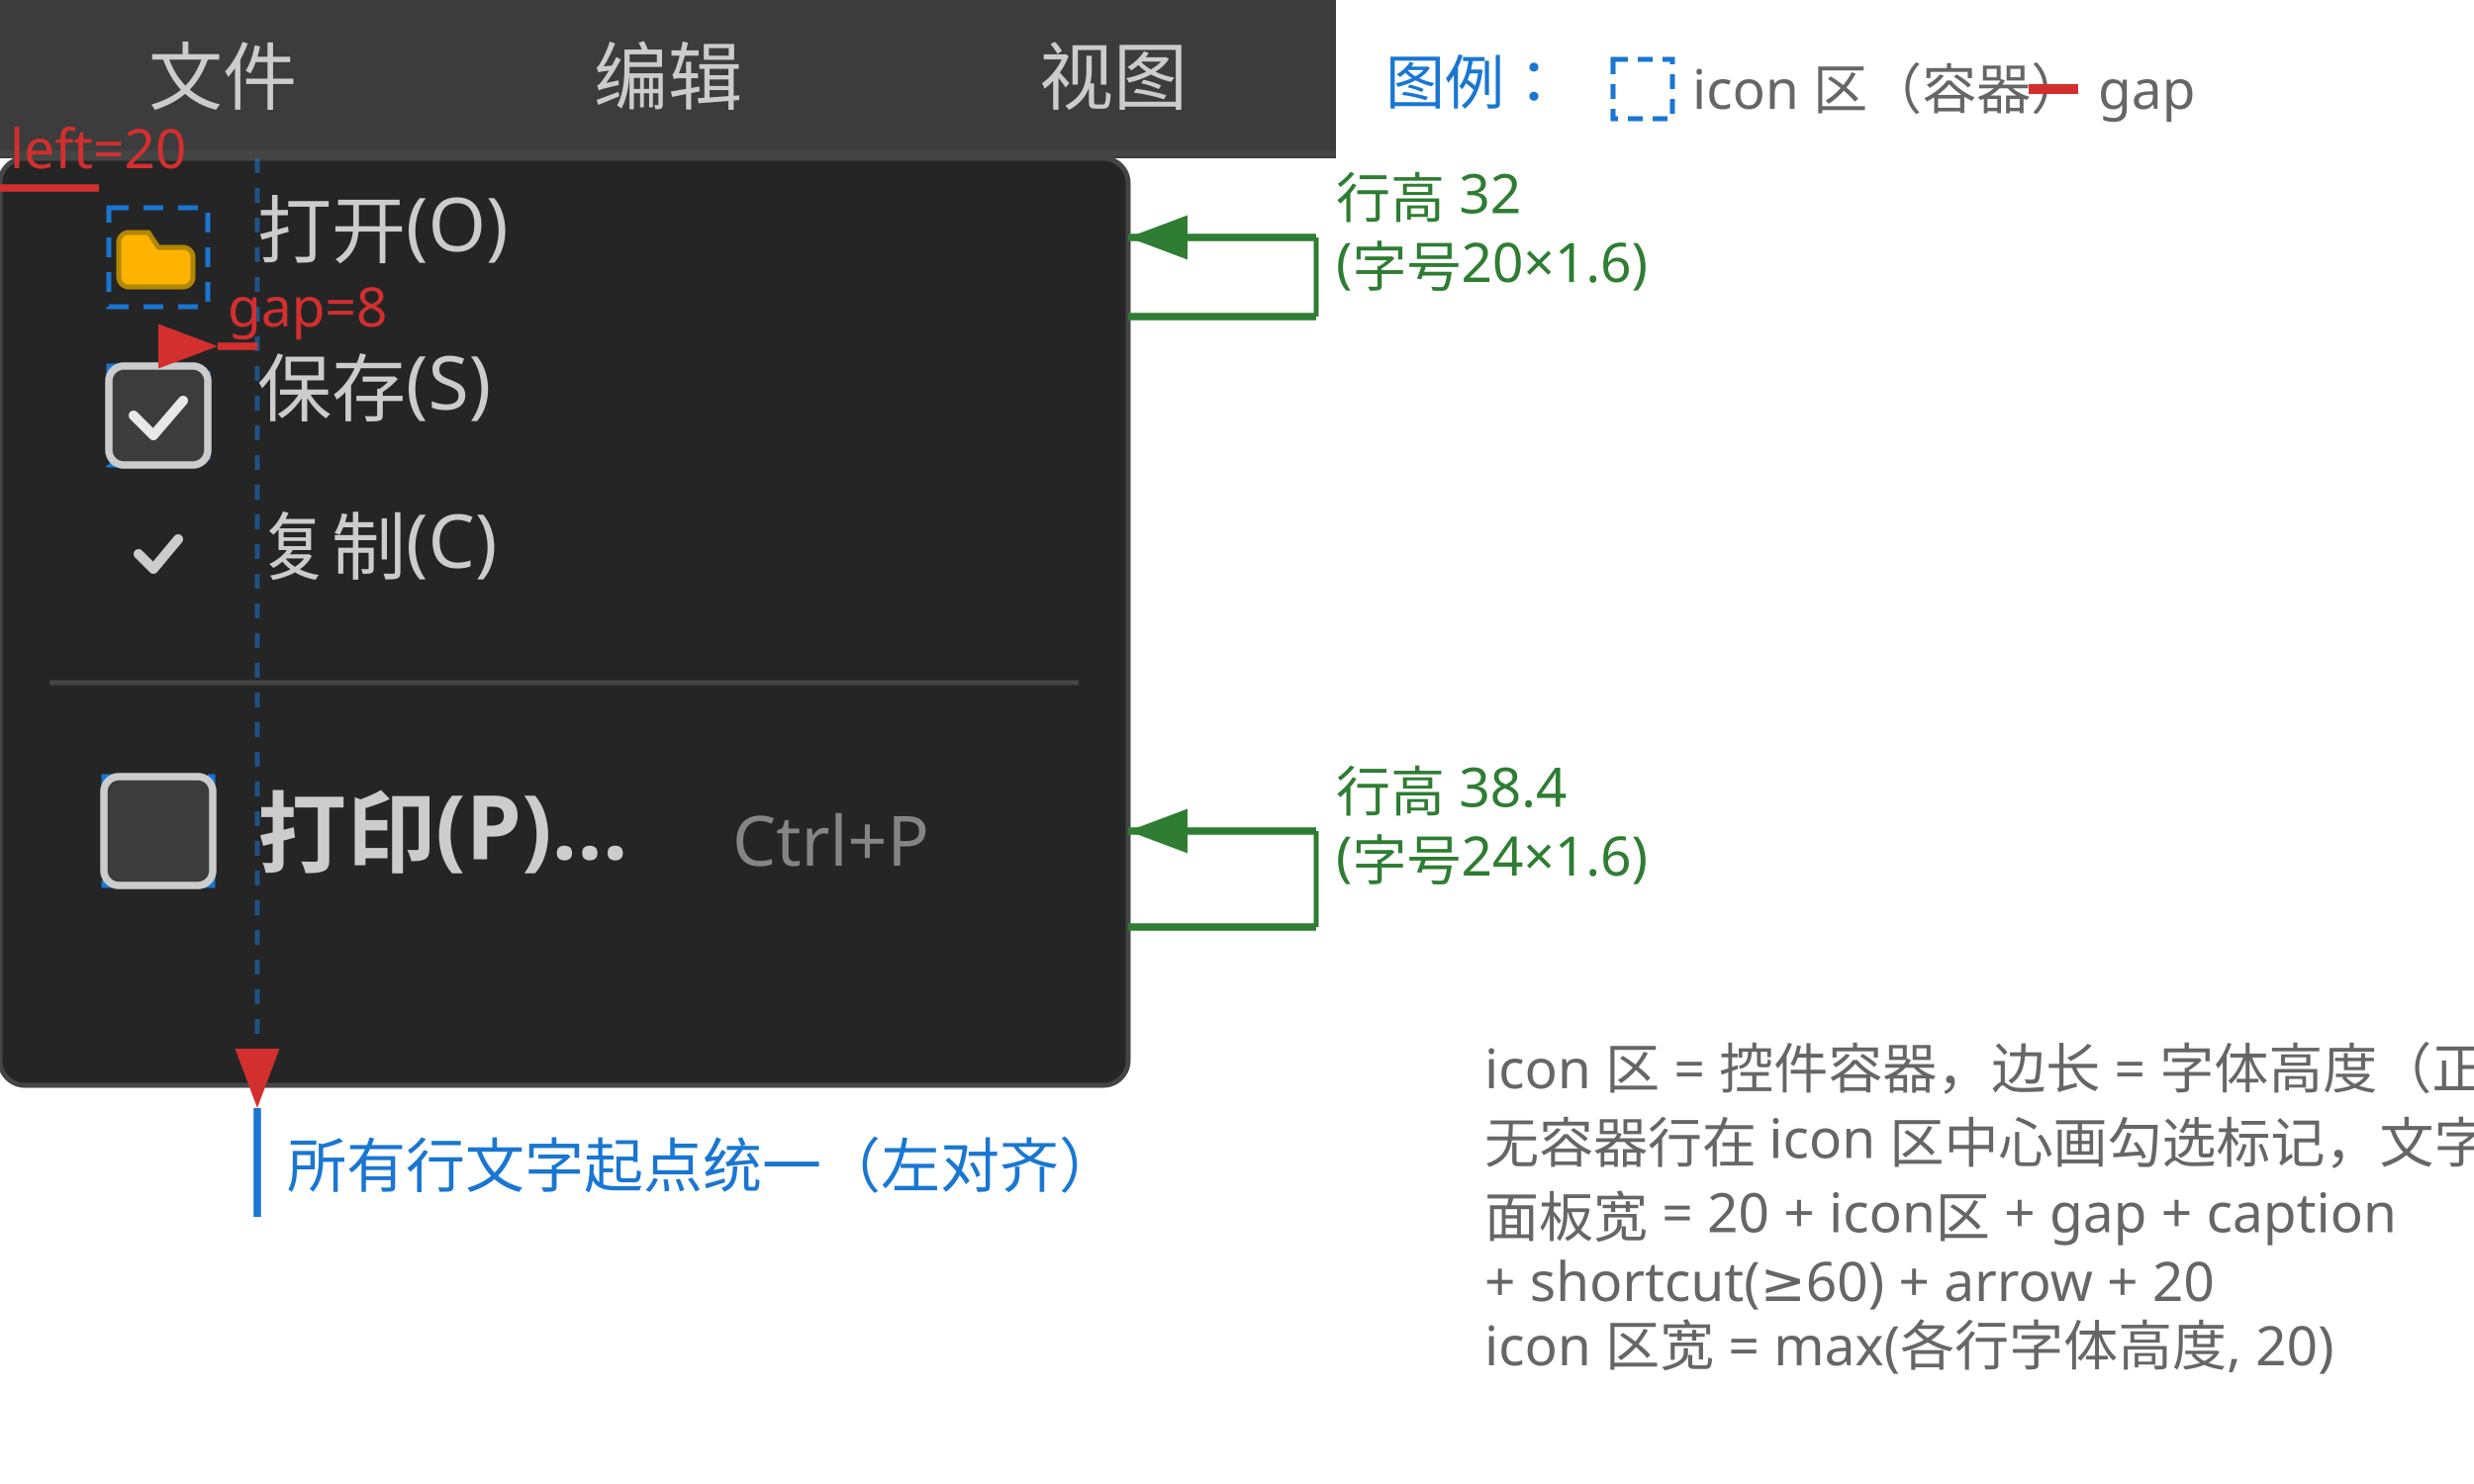
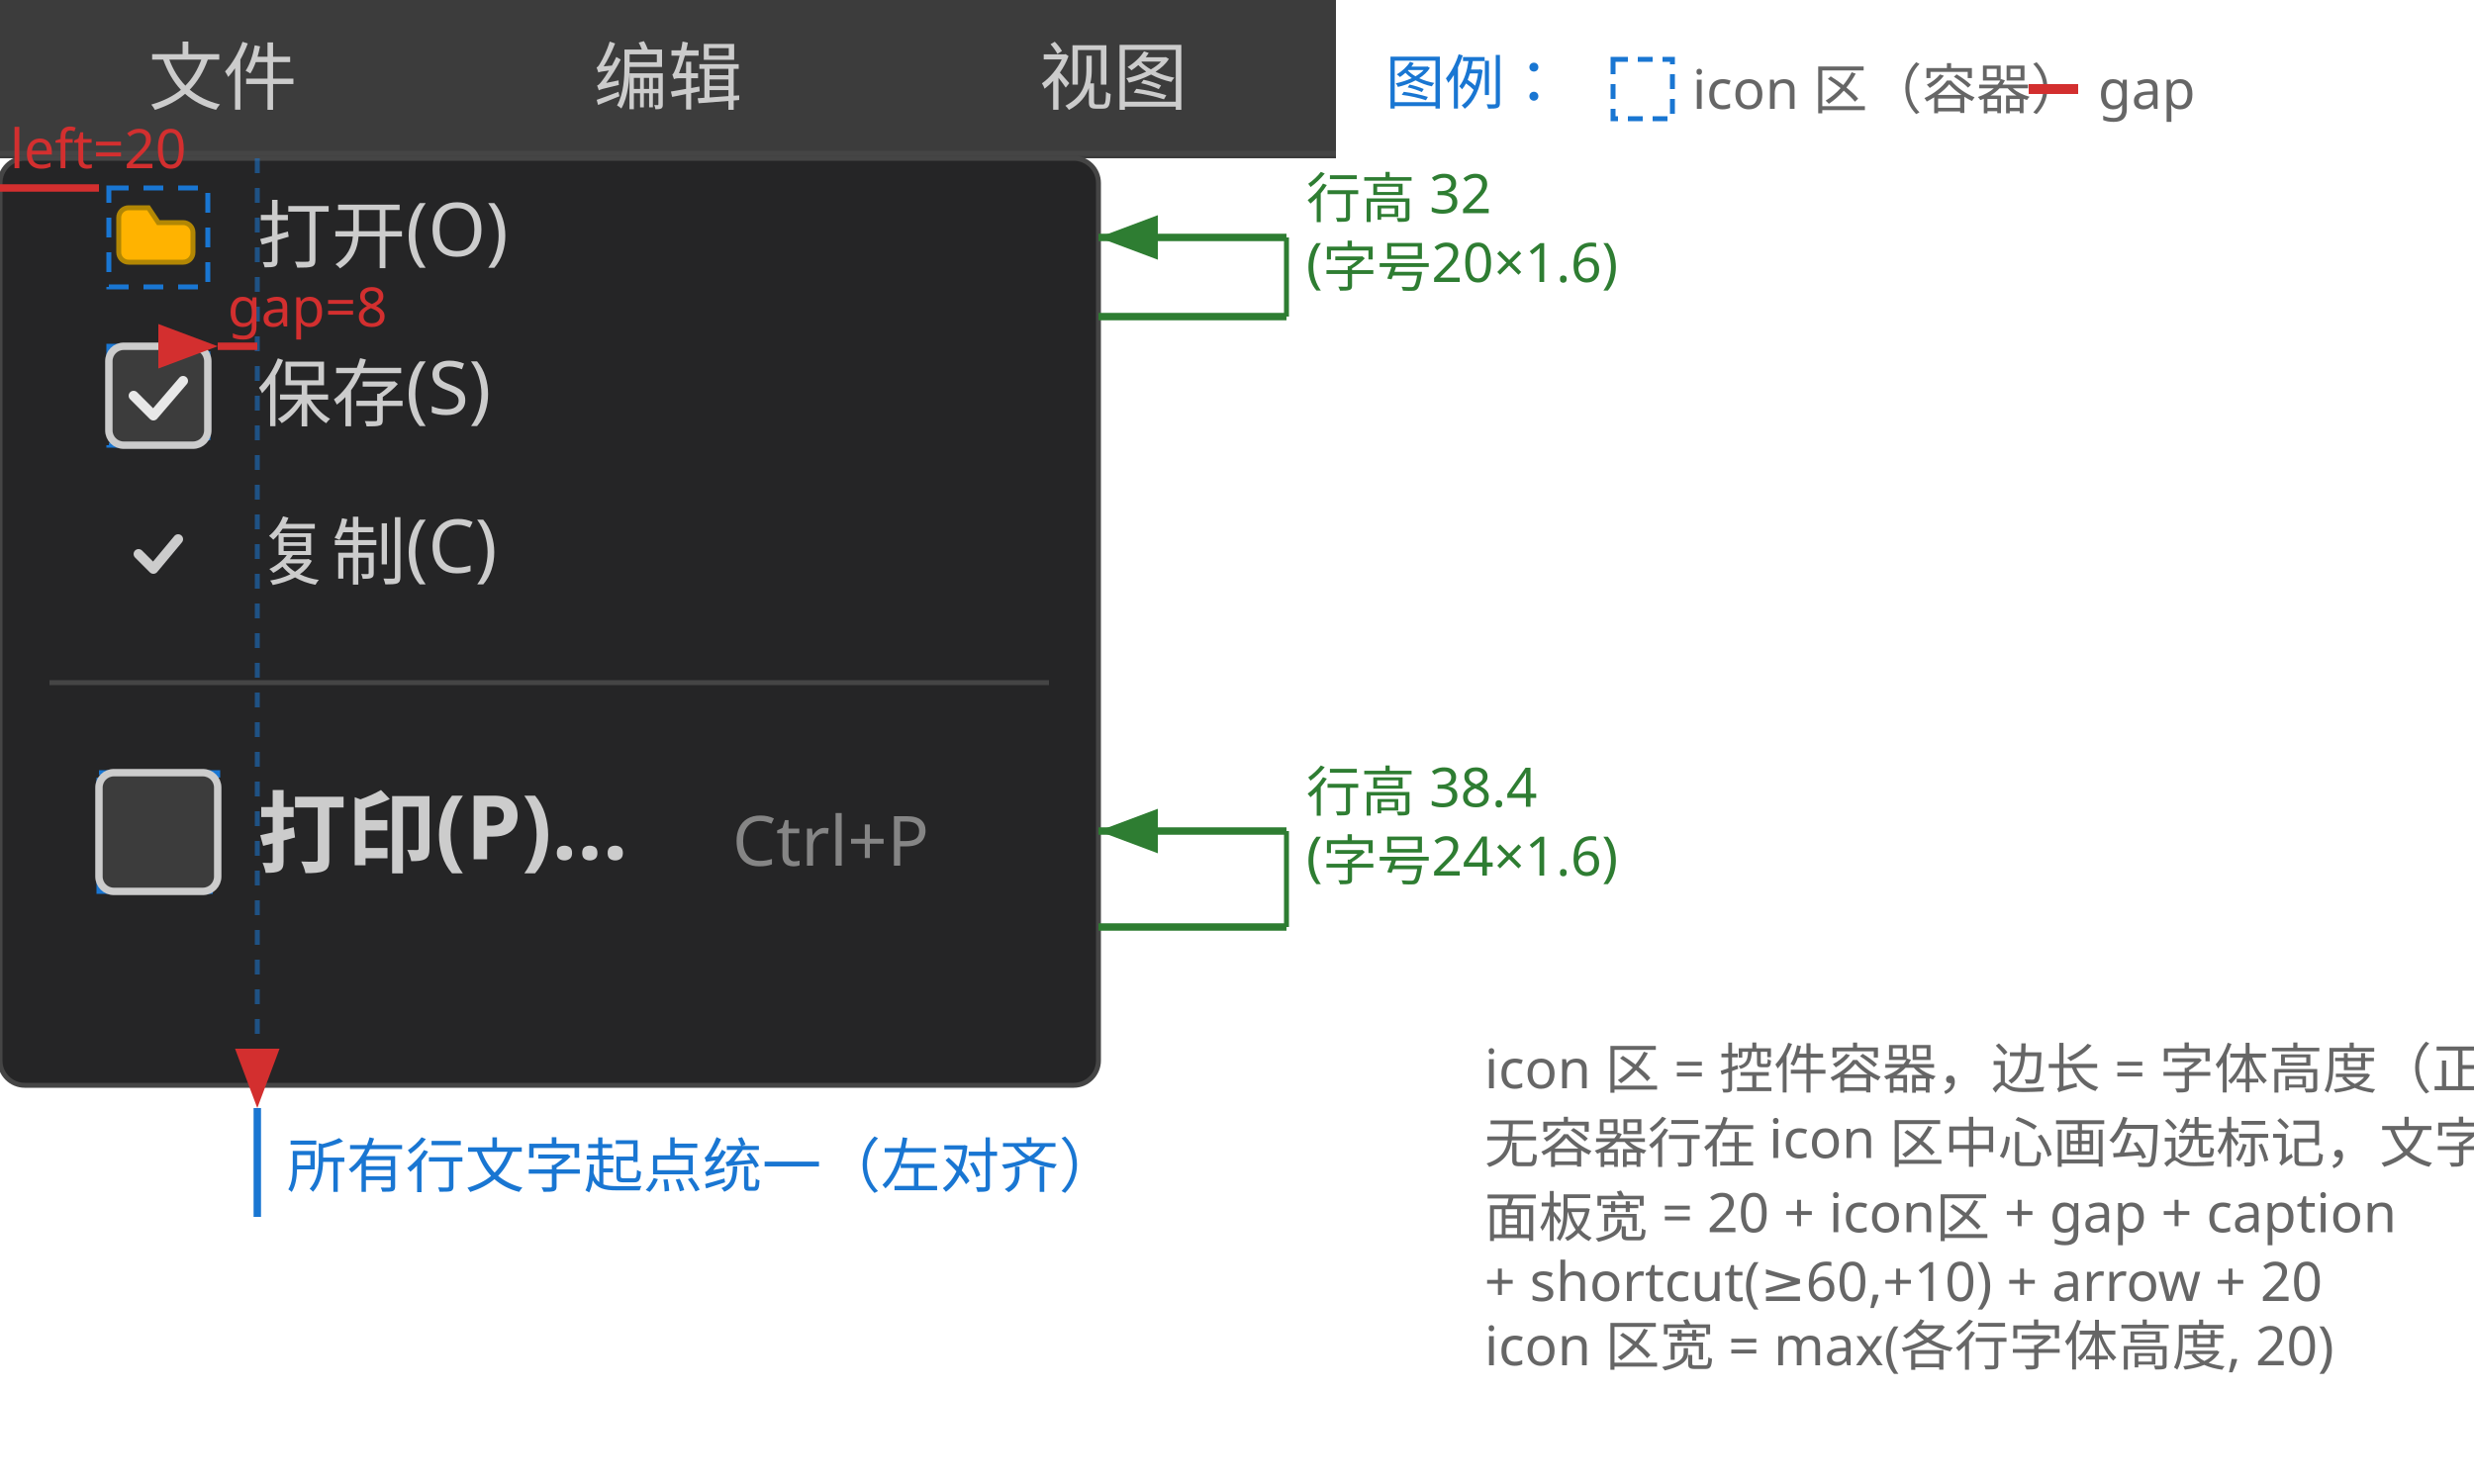
<svg xmlns="http://www.w3.org/2000/svg" width="500" height="300" viewBox="0 0 500 300">
  <defs>
    <marker id="arrowRed" markerWidth="8" markerHeight="6" refX="8" refY="3" orient="auto">
      <path d="M0,0 L8,3 L0,6 Z" fill="#D32F2F" />
    </marker>
    <marker id="arrowGreen" markerWidth="8" markerHeight="6" refX="0" refY="3" orient="auto">
      <path d="M8,0 L0,3 L8,6 Z" fill="#2E7D32" />
    </marker>
  </defs>
  <rect x="0" y="0" width="270" height="32" fill="#3C3C3C" />
  <text x="45" y="21" font-size="15" fill="#CCCCCC" font-family="sans-serif" text-anchor="middle">文件</text>
  <text x="135" y="21" font-size="15" fill="#CCCCCC" font-family="sans-serif" text-anchor="middle">编辑</text>
  <text x="225" y="21" font-size="15" fill="#CCCCCC" font-family="sans-serif" text-anchor="middle">视图</text>
  <line x1="0" y1="31" x2="270" y2="31" stroke="#454545" stroke-width="1" />
-   <rect x="0" y="32" width="228" height="187.4" rx="5" fill="#252526" stroke="#454545" />
+   <rect x="0" y="32" width="222" height="187.4" rx="5" fill="#252526" stroke="#454545" />
  <line x1="52" y1="32" x2="52" y2="219.4" stroke="#1976D2" stroke-width="1" stroke-dasharray="3,3" opacity="0.55" />
-   <rect x="22" y="42" width="20" height="20" fill="none" stroke="#1976D2" stroke-width="1" stroke-dasharray="4,3" />
-   <path d="M26,47 h4 l2,3 h5 a2,2 0 0 1 2,2 v4 a2,2 0 0 1 -2,2 h-11 a2,2 0 0 1 -2,-2 v-7 a2,2 0 0 1 2,-2 z" fill="#FFB300" stroke="#B28704" stroke-width="1" />
-   <text x="52" y="52" font-size="15" fill="#CCCCCC" font-family="sans-serif">打开(O)</text>
-   <rect x="22" y="74" width="20" height="20" fill="none" stroke="#1976D2" stroke-width="1" stroke-dasharray="4,3" />
-   <rect x="22" y="74" width="20" height="20" rx="3" fill="#3C3C3C" stroke="#CCCCCC" stroke-width="1.5" />
-   <path d="M27,84 l4,4 l6,-7" fill="none" stroke="#E8E8E8" stroke-width="2" stroke-linecap="round" stroke-linejoin="round" />
-   <text x="52" y="84" font-size="15" fill="#CCCCCC" font-family="sans-serif">保存(S)</text>
+   <rect x="22" y="38" width="20" height="20" fill="none" stroke="#1976D2" stroke-width="1" stroke-dasharray="4,3" />
+   <path d="M26,42 h4 l2,3 h5 a2,2 0 0 1 2,2 v4 a2,2 0 0 1 -2,2 h-11 a2,2 0 0 1 -2,-2 v-7 a2,2 0 0 1 2,-2 z" fill="#FFB300" stroke="#B28704" stroke-width="1" />
+   <text x="52" y="53" font-size="15" fill="#CCCCCC" font-family="sans-serif">打开(O)</text>
+   <rect x="22" y="70" width="20" height="20" fill="none" stroke="#1976D2" stroke-width="1" stroke-dasharray="4,3" />
+   <rect x="22" y="70" width="20" height="20" rx="3" fill="#3C3C3C" stroke="#CCCCCC" stroke-width="1.5" />
+   <path d="M27,80 l4,4 l6,-7" fill="none" stroke="#E8E8E8" stroke-width="2" stroke-linecap="round" stroke-linejoin="round" />
+   <text x="52" y="85" font-size="15" fill="#CCCCCC" font-family="sans-serif">保存(S)</text>
  <path d="M28,112 L31,115 L36,109" fill="none" stroke="#CCCCCC" stroke-width="2" stroke-linecap="round" stroke-linejoin="round" />
-   <text x="52" y="116" font-size="15" fill="#CCCCCC" font-family="sans-serif">复制(C)</text>
-   <line x1="10" y1="138" x2="218" y2="138" stroke="#454545" stroke-width="1" />
-   <rect x="21" y="157" width="22" height="22" fill="none" stroke="#1976D2" stroke-width="1" stroke-dasharray="4,3" />
-   <rect x="21" y="157" width="22" height="22" rx="3" fill="#3C3C3C" stroke="#CCCCCC" stroke-width="1.5" />
+   <text x="52" y="117" font-size="15" fill="#CCCCCC" font-family="sans-serif">复制(C)</text>
+   <line x1="10" y1="138" x2="212" y2="138" stroke="#454545" stroke-width="1" />
+   <rect x="20" y="156.2" width="24" height="24" fill="none" stroke="#1976D2" stroke-width="1" stroke-dasharray="4,3" />
+   <rect x="20" y="156.2" width="24" height="24" rx="3" fill="#3C3C3C" stroke="#CCCCCC" stroke-width="1.5" />
  <text x="52" y="175" font-size="18" font-weight="bold" fill="#CCCCCC" font-family="sans-serif">打印(P)…</text>
  <text x="148" y="175" font-size="14" fill="#858585" font-family="sans-serif">Ctrl+P</text>
  <line x1="0" y1="38" x2="20" y2="38" stroke="#D32F2F" stroke-width="1.5" marker-start="url(#arrowRed)" />
  <text x="2" y="34" font-size="11" fill="#D32F2F" font-family="sans-serif">left=20</text>
  <line x1="44" y1="70" x2="52" y2="70" stroke="#D32F2F" stroke-width="1.5" marker-start="url(#arrowRed)" />
  <text x="46" y="66" font-size="11" fill="#D32F2F" font-family="sans-serif">gap=8</text>
  <line x1="52" y1="224" x2="52" y2="246" stroke="#1976D2" stroke-width="1.5" marker-start="url(#arrowRed)" />
  <text x="58" y="240" font-size="12" fill="#1976D2" font-family="sans-serif">所有行文字起点统一（左对齐）</text>
-   <line x1="228" y1="48" x2="266" y2="48" stroke="#2E7D32" stroke-width="1.5" marker-start="url(#arrowGreen)" />
-   <line x1="266" y1="48" x2="266" y2="64" stroke="#2E7D32" stroke-width="1" />
-   <line x1="266" y1="64" x2="228" y2="64" stroke="#2E7D32" stroke-width="1.5" />
-   <text x="270" y="44" font-size="11" fill="#2E7D32" font-family="sans-serif">行高 32</text>
-   <text x="270" y="57" font-size="11" fill="#2E7D32" font-family="sans-serif">(字号20×1.6)</text>
-   <line x1="228" y1="168" x2="266" y2="168" stroke="#2E7D32" stroke-width="1.5" marker-start="url(#arrowGreen)" />
-   <line x1="266" y1="168" x2="266" y2="187.4" stroke="#2E7D32" stroke-width="1" />
-   <line x1="266" y1="187.4" x2="228" y2="187.4" stroke="#2E7D32" stroke-width="1.5" />
-   <text x="270" y="164" font-size="11" fill="#2E7D32" font-family="sans-serif">行高 38.4</text>
-   <text x="270" y="177" font-size="11" fill="#2E7D32" font-family="sans-serif">(字号24×1.6)</text>
+   <line x1="222" y1="48" x2="260" y2="48" stroke="#2E7D32" stroke-width="1.5" marker-start="url(#arrowGreen)" />
+   <line x1="260" y1="48" x2="260" y2="64" stroke="#2E7D32" stroke-width="1" />
+   <line x1="260" y1="64" x2="222" y2="64" stroke="#2E7D32" stroke-width="1.5" />
+   <text x="264" y="44" font-size="11" fill="#2E7D32" font-family="sans-serif">行高 32</text>
+   <text x="264" y="57" font-size="11" fill="#2E7D32" font-family="sans-serif">(字号20×1.6)</text>
+   <line x1="222" y1="168" x2="260" y2="168" stroke="#2E7D32" stroke-width="1.5" marker-start="url(#arrowGreen)" />
+   <line x1="260" y1="168" x2="260" y2="187.4" stroke="#2E7D32" stroke-width="1" />
+   <line x1="260" y1="187.4" x2="222" y2="187.4" stroke="#2E7D32" stroke-width="1.5" />
+   <text x="264" y="164" font-size="11" fill="#2E7D32" font-family="sans-serif">行高 38.4</text>
+   <text x="264" y="177" font-size="11" fill="#2E7D32" font-family="sans-serif">(字号24×1.6)</text>
  <text x="300" y="220" font-size="11" fill="#666666" font-family="sans-serif">icon 区 = 控件容器，边长 = 字体高度（正方形）</text>
  <text x="300" y="235" font-size="11" fill="#666666" font-family="sans-serif">无容器行在 icon 区中心画勾选标记，文字起点不变</text>
  <text x="300" y="250" font-size="11" fill="#666666" font-family="sans-serif">面板宽 = 20 + icon区 + gap + caption</text>
-   <text x="300" y="263" font-size="11" fill="#666666" font-family="sans-serif">        + shortcut(≥60) + arrow + 20</text>
+   <text x="300" y="263" font-size="11" fill="#666666" font-family="sans-serif">        + shortcut(≥60,+10) + arrow + 20</text>
  <text x="300" y="276" font-size="11" fill="#666666" font-family="sans-serif">icon 区宽 = max(各行字体高度, 20)</text>
  <text x="280" y="21" font-size="12" fill="#1976D2" font-family="sans-serif">图例：</text>
  <rect x="326" y="12" width="12" height="12" fill="none" stroke="#1976D2" stroke-width="1" stroke-dasharray="3,2" />
  <text x="342" y="22" font-size="11" fill="#666666" font-family="sans-serif">icon 区（容器）</text>
  <line x1="410" y1="18" x2="420" y2="18" stroke="#D32F2F" stroke-width="2" />
  <text x="424" y="22" font-size="11" fill="#666666" font-family="sans-serif">gap</text>
</svg>
